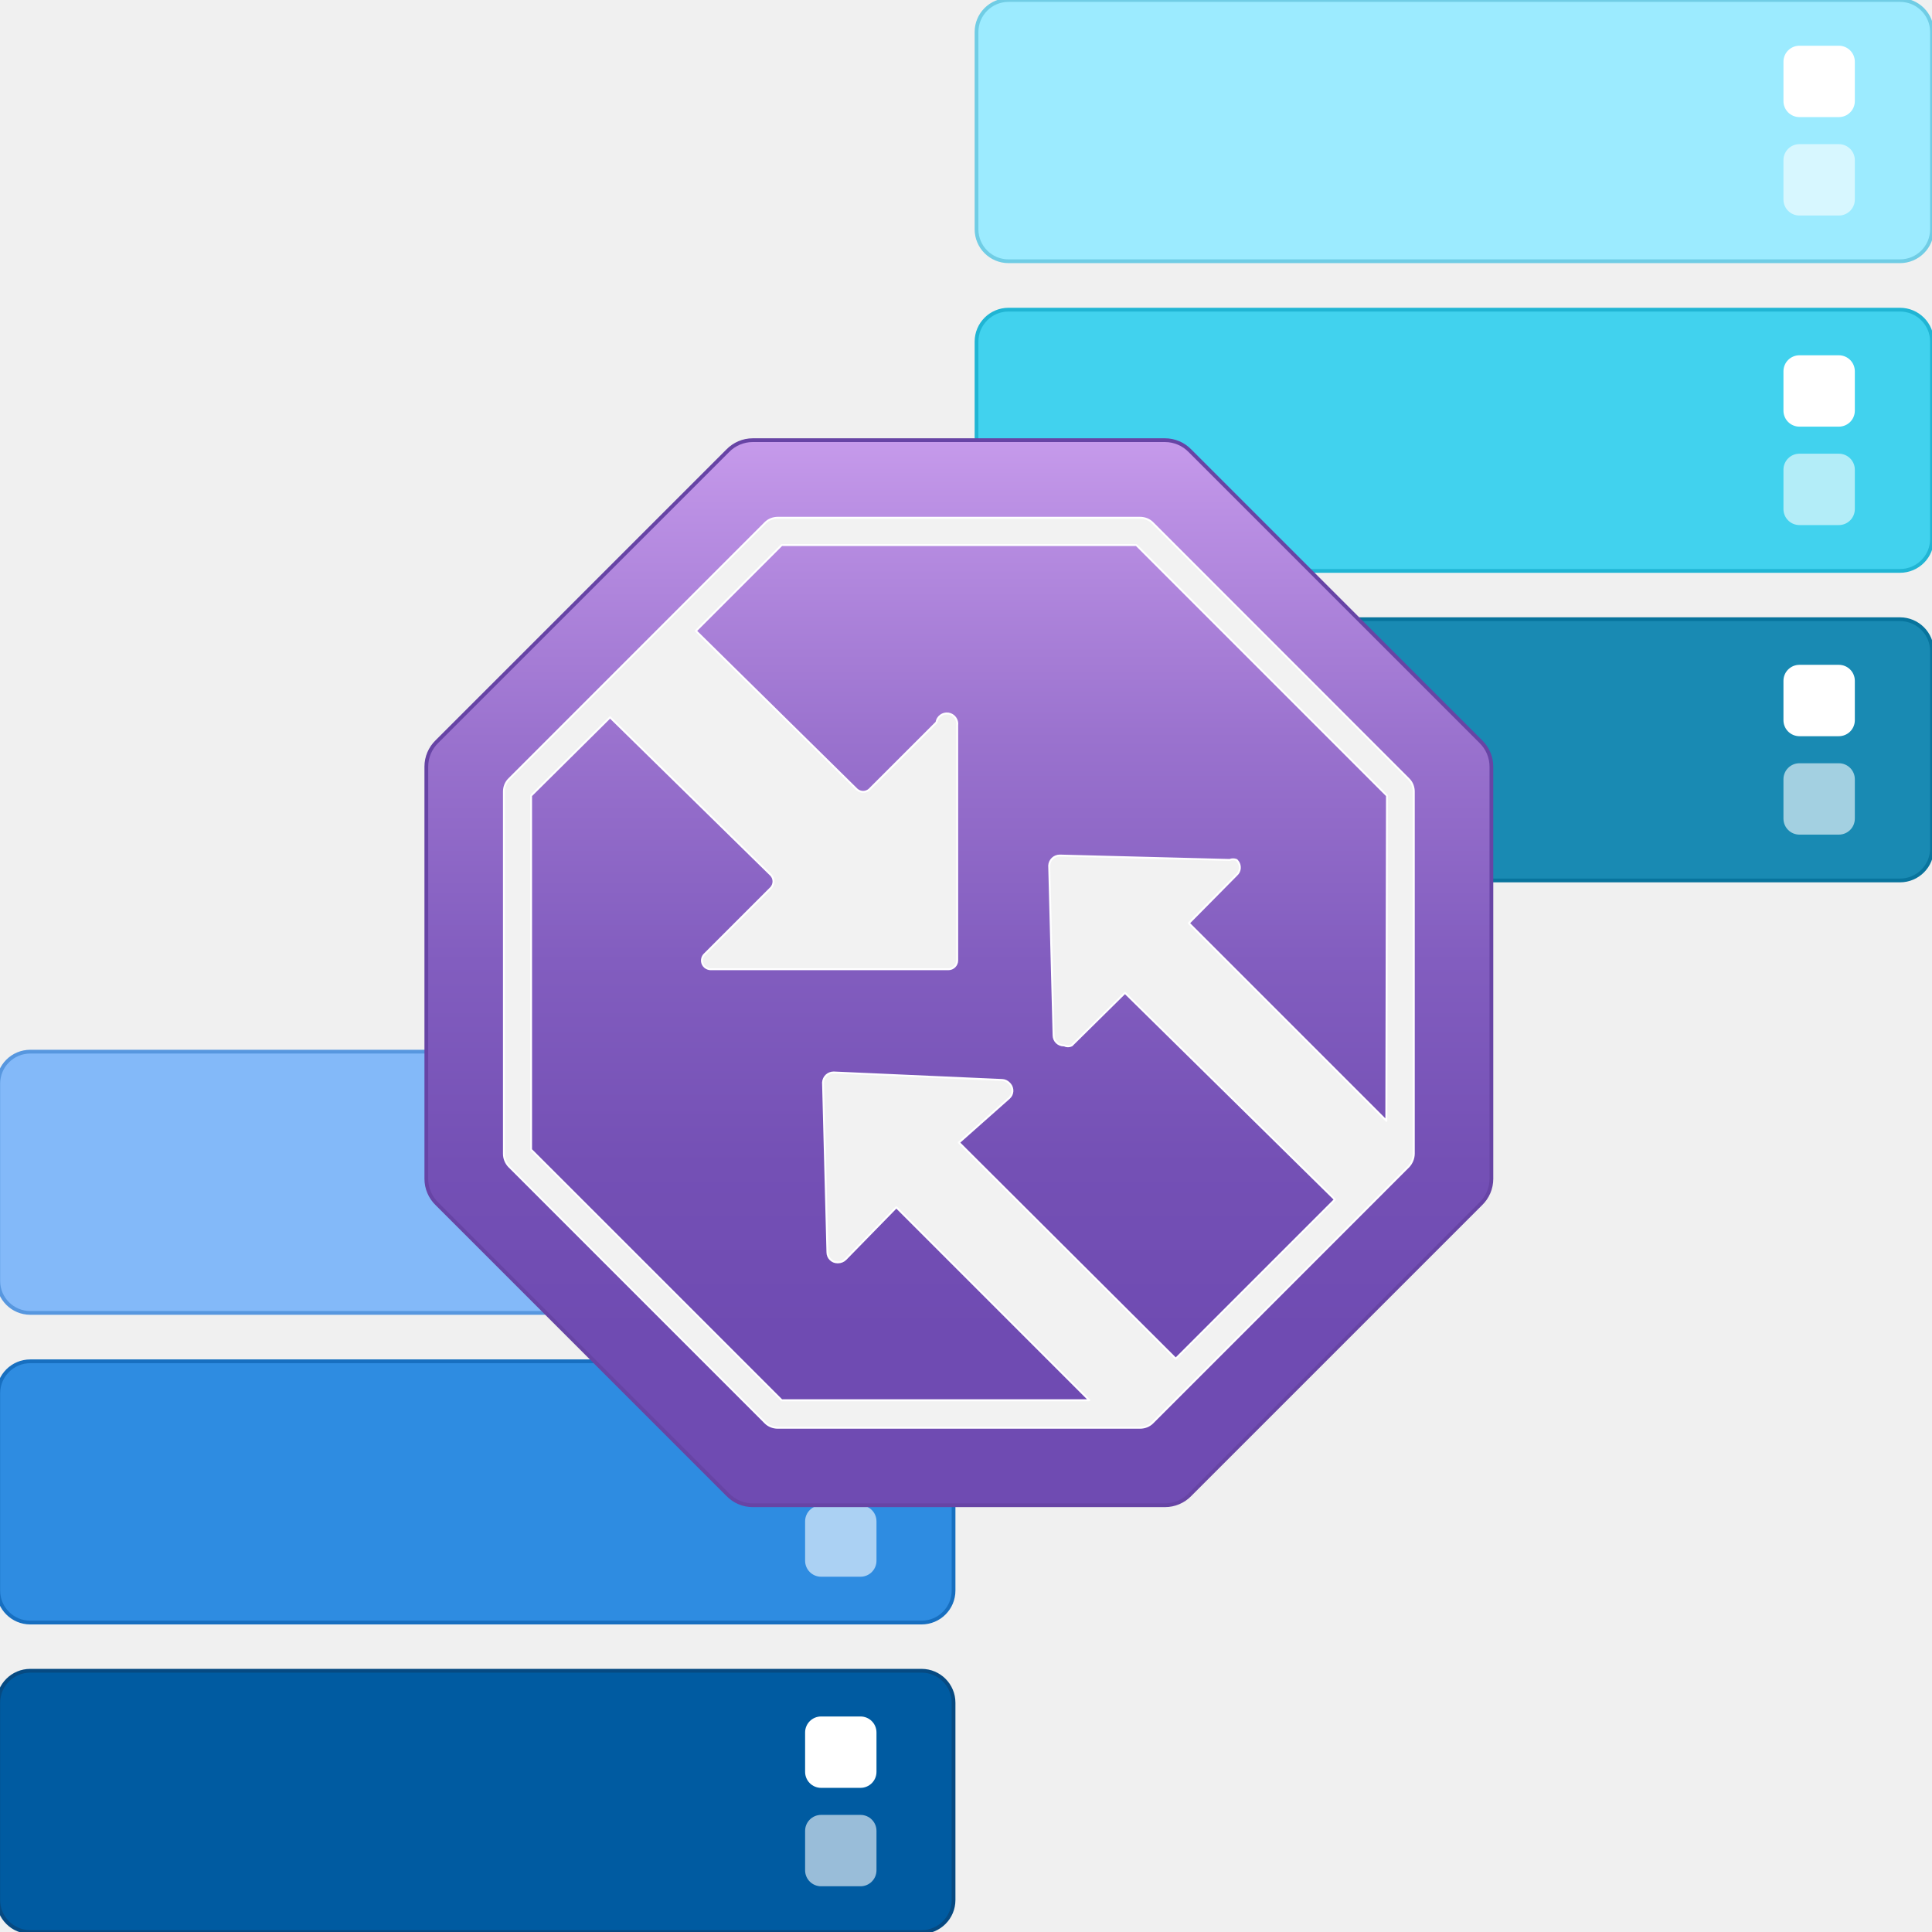
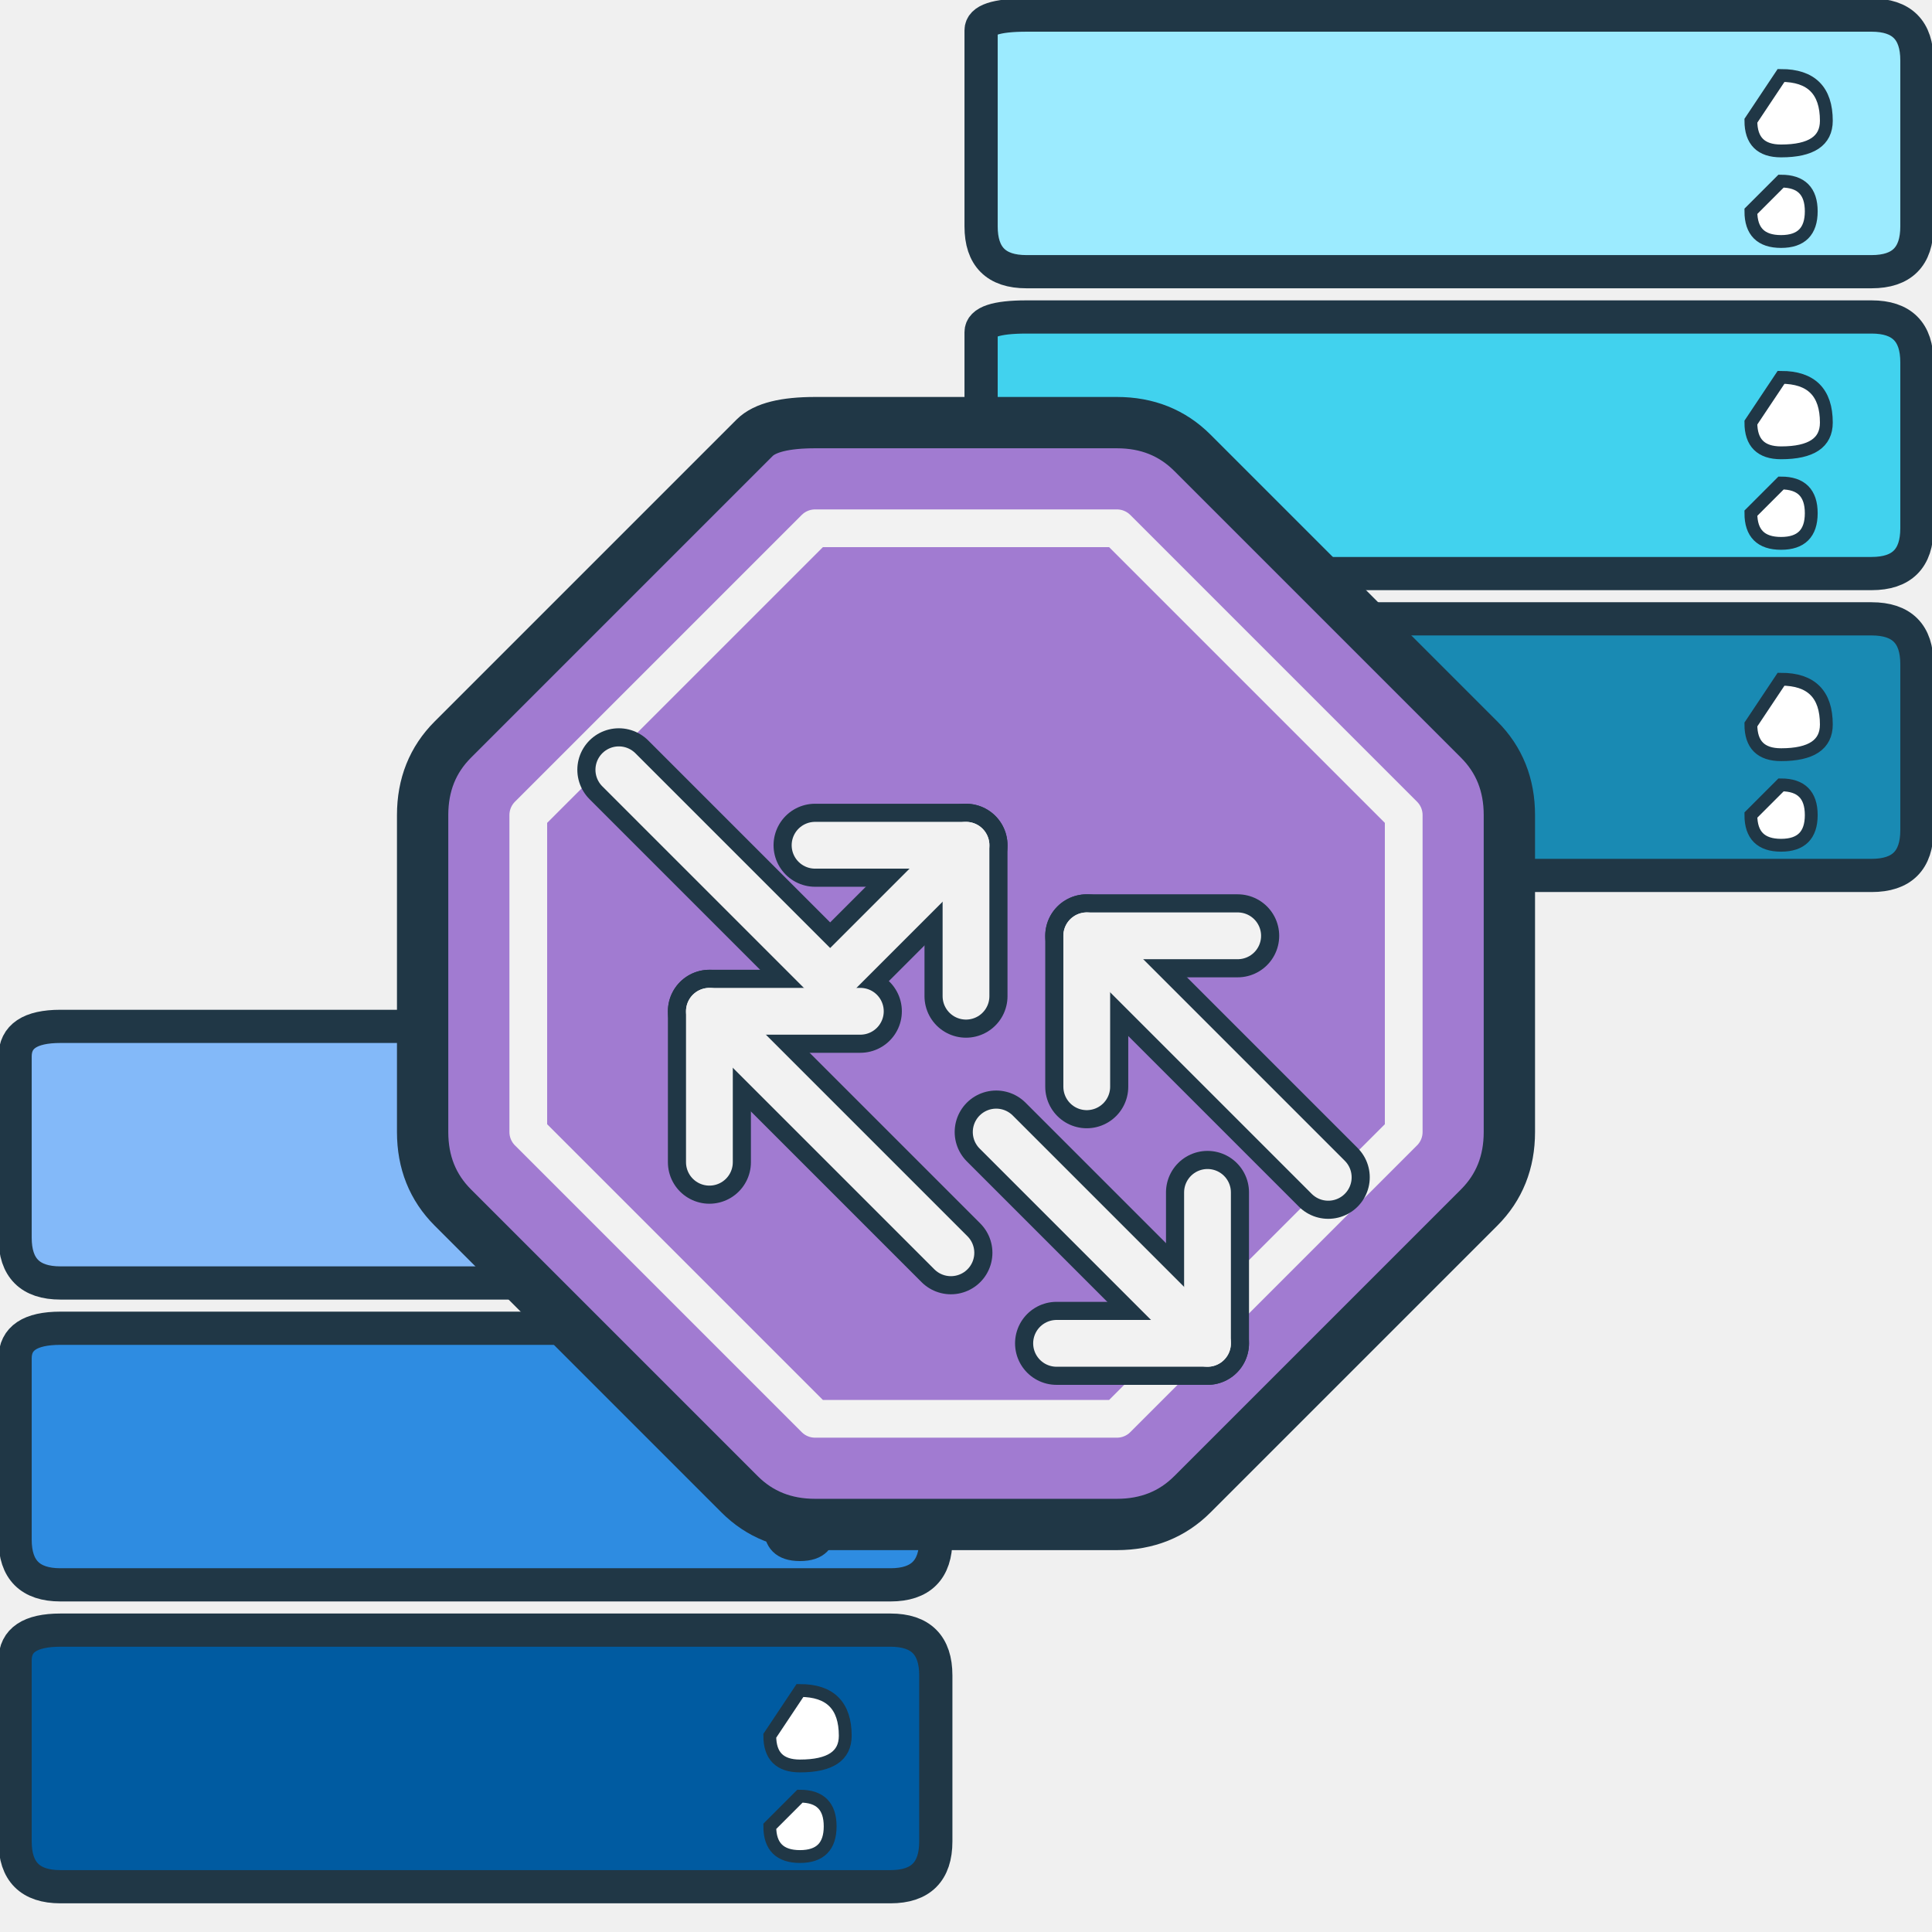
- <svg xmlns="http://www.w3.org/2000/svg" id="uuid-cfb7345c-5764-4e07-8795-2d90bf4ee9fa" width="128" height="128" viewBox="0 0 128 128">
-   <defs>
-     <linearGradient id="uuid-bcc3f115-baaa-4965-acc2-5ee94031e9e4" x1="-555.066" y1="1011.491" x2="-555.066" y2="1021.414" gradientTransform="translate(564 1025.516) scale(1 -1)" gradientUnits="userSpaceOnUse">
-       <stop offset=".16" stop-color="#6f4bb2" />
-       <stop offset=".32" stop-color="#7450b5" />
-       <stop offset=".51" stop-color="#825dbf" />
-       <stop offset=".72" stop-color="#9a72ce" />
-       <stop offset=".94" stop-color="#bb90e4" />
-       <stop offset="1" stop-color="#c69aeb" />
-     </linearGradient>
-   </defs>
-   <g transform="scale(7.111111)" stroke-linejoin="round" stroke-linecap="round">
-     <rect x="9.098" width="8.902" height="2.434" rx=".298" ry=".298" fill="#9cebff" stroke="#70cde5" stroke-width=".035" />
-     <rect x="16.616" y=".426" width=".665" height=".665" rx=".149" ry=".149" fill="#fff" />
-     <rect x="16.616" y="1.343" width=".665" height=".665" rx=".149" ry=".149" fill="#fff" isolation="isolate" opacity=".6" />
-     <rect x="9.098" y="2.885" width="8.902" height="2.434" rx=".298" ry=".298" fill="#41d2ee" stroke="#20b5d4" stroke-width=".035" />
-     <rect x="16.616" y="3.31" width=".665" height=".665" rx=".149" ry=".149" fill="#fff" />
-     <rect x="16.616" y="4.227" width=".665" height=".665" rx=".149" ry=".149" fill="#fff" isolation="isolate" opacity=".6" />
-     <rect x="9.098" y="5.769" width="8.902" height="2.434" rx=".298" ry=".298" fill="#198ab3" stroke="#08749d" stroke-width=".035" />
-     <rect x="16.616" y="6.194" width=".665" height=".665" rx=".149" ry=".149" fill="#fff" />
-     <rect x="16.616" y="7.111" width=".665" height=".665" rx=".149" ry=".149" fill="#fff" isolation="isolate" opacity=".6" />
-     <rect x="-.016" y="9.798" width="8.9" height="2.434" rx=".298" ry=".298" fill="#83b9f9" stroke="#5797df" stroke-width=".035" />
-     <rect x="7.501" y="10.224" width=".665" height=".665" rx=".149" ry=".149" fill="#fff" />
-     <rect x="7.501" y="11.141" width=".665" height=".665" rx=".149" ry=".149" fill="#fff" isolation="isolate" opacity=".6" />
-     <rect x="-.016" y="12.683" width="8.9" height="2.434" rx=".298" ry=".298" fill="#2e8ce1" stroke="#176fc0" stroke-width=".035" />
-     <rect x="7.501" y="13.108" width=".665" height=".665" rx=".149" ry=".149" fill="#fff" />
-     <rect x="7.501" y="14.025" width=".665" height=".665" rx=".149" ry=".149" fill="#fff" isolation="isolate" opacity=".6" />
-     <rect x="-.016" y="15.566" width="8.9" height="2.434" rx=".298" ry=".298" fill="#005ba1" stroke="#064a82" stroke-width=".035" />
-     <rect x="7.501" y="15.992" width=".665" height=".665" rx=".149" ry=".149" fill="#fff" />
-     <rect x="7.501" y="16.909" width=".665" height=".665" rx=".149" ry=".149" fill="#fff" isolation="isolate" opacity=".6" />
-     <g>
-       <path d="m10.854,4.101h-3.841c-.088,0-.172.036-.233.099l-2.709,2.709c-.063.061-.099.145-.099.233v3.841c0,.088.036.172.099.233l2.709,2.709c.061.063.145.099.233.099h3.841c.088,0,.172-.036.233-.099l2.709-2.709c.063-.061.099-.145.099-.233v-3.841c0-.088-.036-.172-.099-.233l-2.709-2.709c-.061-.063-.145-.099-.233-.099Z" fill="url(#uuid-bcc3f115-baaa-4965-acc2-5ee94031e9e4)" stroke="#6744a5" stroke-width=".035" />
-       <path d="m13.125,7.259l-2.387-2.388c-.031-.031-.073-.047-.117-.047h-3.374c-.044,0-.086.016-.117.047l-2.388,2.388c-.031.031-.047.073-.047.117v3.374c0,.043.017.085.047.117l2.388,2.388c.031.031.073.047.117.047h3.374c.044,0,.086-.016.117-.047l2.387-2.388c.029-.032.046-.073.047-.117v-3.374c0-.044-.016-.086-.047-.117Zm-.21,3.181l-1.839-1.839.444-.449c.039-.034.042-.093.008-.132-.003-.003-.005-.006-.008-.008-.021-.008-.043-.008-.064,0l-1.582-.041c-.053,0-.096.041-.099.093l.041,1.582c0,.052.042.093.093.094.002,0,.004,0,.006,0,.022.011.048.011.07,0l.496-.49,1.956,1.926-1.483,1.483-2.02-2.014.467-.414c.039-.034.042-.093.008-.132-.003-.003-.005-.006-.008-.008-.017-.018-.04-.028-.064-.029l-1.57-.07c-.053,0-.096.041-.099.093l.041,1.582c0,.052.042.094.093.094.002,0,.004,0,.006,0,.026,0,.052-.011.07-.029l.473-.484,1.798,1.798h-2.866l-2.335-2.335v-3.298l.736-.73,1.5,1.471c.03.033.03.083,0,.117l-.041.041-.584.584c-.029.035-.025.086.01.115.014.011.031.018.049.019h2.218c.045,0,.082-.037.082-.082v-2.189c.008-.053-.029-.103-.082-.111-.053-.008-.103.029-.111.082l-.584.584-.041.041c-.033.03-.083.03-.117,0l-1.5-1.477.8-.8h3.304l2.335,2.335-.006,3.03Z" fill="#f2f2f2" stroke="#ffffff" stroke-width=".018" />
-     </g>
+ <svg xmlns="http://www.w3.org/2000/svg" width="128" height="128" viewBox="0 0 128 128">
+   <g stroke="#203746" stroke-width="2.2" stroke-linejoin="round">
+     <path d="M65 2 Q65 1 68 1 L124 1 Q127 1 127 4              L127 15 Q127 18 124 18 L68 18 Q65 18 65 15 Z" fill="#9CEBFF" />
+     <path d="M65 22 Q65 21 68 21 L124 21 Q127 21 127 24              L127 35 Q127 38 124 38 L68 38 Q65 38 65 35 Z" fill="#41D2EE" />
+     <path d="M65 42 Q65 41 68 41 L124 41 Q127 41 127 44              L127 55 Q127 58 124 58 L68 58 Q65 58 65 55 Z" fill="#198AB3" />
+   </g>
+   <g fill="#FFFFFF" stroke="#203746" stroke-width=".85">
+     <path d="M118 5 Q121 5 121 8 Q121 10 118 10 Q116 10 116 8 Z" />
+     <path d="M118 12 Q120 12 120 14 Q120 16 118 16 Q116 16 116 14 Z" />
+     <path d="M118 25 Q121 25 121 28 Q121 30 118 30 Q116 30 116 28 Z" />
+     <path d="M118 32 Q120 32 120 34 Q120 36 118 36 Q116 36 116 34 Z" />
+     <path d="M118 45 Q121 45 121 48 Q121 50 118 50 Q116 50 116 48 Z" />
+     <path d="M118 52 Q120 52 120 54 Q120 56 118 56 Q116 56 116 54 Z" />
+   </g>
+   <g stroke="#203746" stroke-width="2.2" stroke-linejoin="round">
+     <path d="M1 70 Q1 68 4 68 L59 68 Q62 68 62 71              L62 82 Q62 85 59 85 L4 85 Q1 85 1 82 Z" fill="#83B9F9" />
+     <path d="M1 90 Q1 88 4 88 L59 88 Q62 88 62 91              L62 102 Q62 105 59 105 L4 105 Q1 105 1 102 Z" fill="#2E8CE1" />
+     <path d="M1 110 Q1 108 4 108 L59 108 Q62 108 62 111              L62 122 Q62 125 59 125 L4 125 Q1 125 1 122 Z" fill="#005BA1" />
+   </g>
+   <g fill="#FFFFFF" stroke="#203746" stroke-width=".85">
+     <path d="M53 72 Q56 72 56 75 Q56 77 53 77 Q51 77 51 75 Z" />
+     <path d="M53 79 Q55 79 55 81 Q55 83 53 83 Q51 83 51 81 Z" />
+     <path d="M53 92 Q56 92 56 95 Q56 97 53 97 Q51 97 51 95 Z" />
+     <path d="M53 99 Q55 99 55 101 Q55 103 53 103 Q51 103 51 101 Z" />
+     <path d="M53 112 Q56 112 56 115 Q56 117 53 117 Q51 117 51 115 Z" />
+     <path d="M53 119 Q55 119 55 121 Q55 123 53 123 Q51 123 51 121 Z" />
+   </g>
+   <path d="M50 29 Q51 28 54 28            L74 28 Q77 28 79 30            L98 49 Q100 51 100 54            L100 75 Q100 78 98 80            L79 99 Q77 101 74 101            L54 101 Q51 101 49 99            L30 80 Q28 78 28 75            L28 54 Q28 51 30 49 Z" fill="#A17BD1" stroke="#203746" stroke-width="3.4" stroke-linejoin="round" />
+   <path d="M54 35 L74 35            L93 54 L93 75            L74 94 L54 94            L35 75 L35 54 Z" fill="none" stroke="#F2F2F2" stroke-width="2.5" stroke-linejoin="round" />
+   <g fill="none" stroke="#203746" stroke-width="5.5" stroke-linecap="round" stroke-linejoin="round">
+     <path d="M41 51 L55 65 L64 56" />
+     <path d="M54 56 L64 56 L64 66" />
+     <path d="M88 78 L72 62" />
+     <path d="M72 72 L72 62 L82 62" />
+     <path d="M63 83 L47 67" />
+     <path d="M47 77 L47 67 L57 67" />
+     <path d="M66 75 L80 89" />
+     <path d="M70 89 L80 89 L80 79" />
+   </g>
+   <g fill="none" stroke="#F2F2F2" stroke-width="3.1" stroke-linecap="round" stroke-linejoin="round">
+     <path d="M41 51 L55 65 L64 56" />
+     <path d="M54 56 L64 56 L64 66" />
+     <path d="M88 78 L72 62" />
+     <path d="M72 72 L72 62 L82 62" />
+     <path d="M63 83 L47 67" />
+     <path d="M47 77 L47 67 L57 67" />
+     <path d="M66 75 L80 89" />
+     <path d="M70 89 L80 89 L80 79" />
  </g>
</svg>
